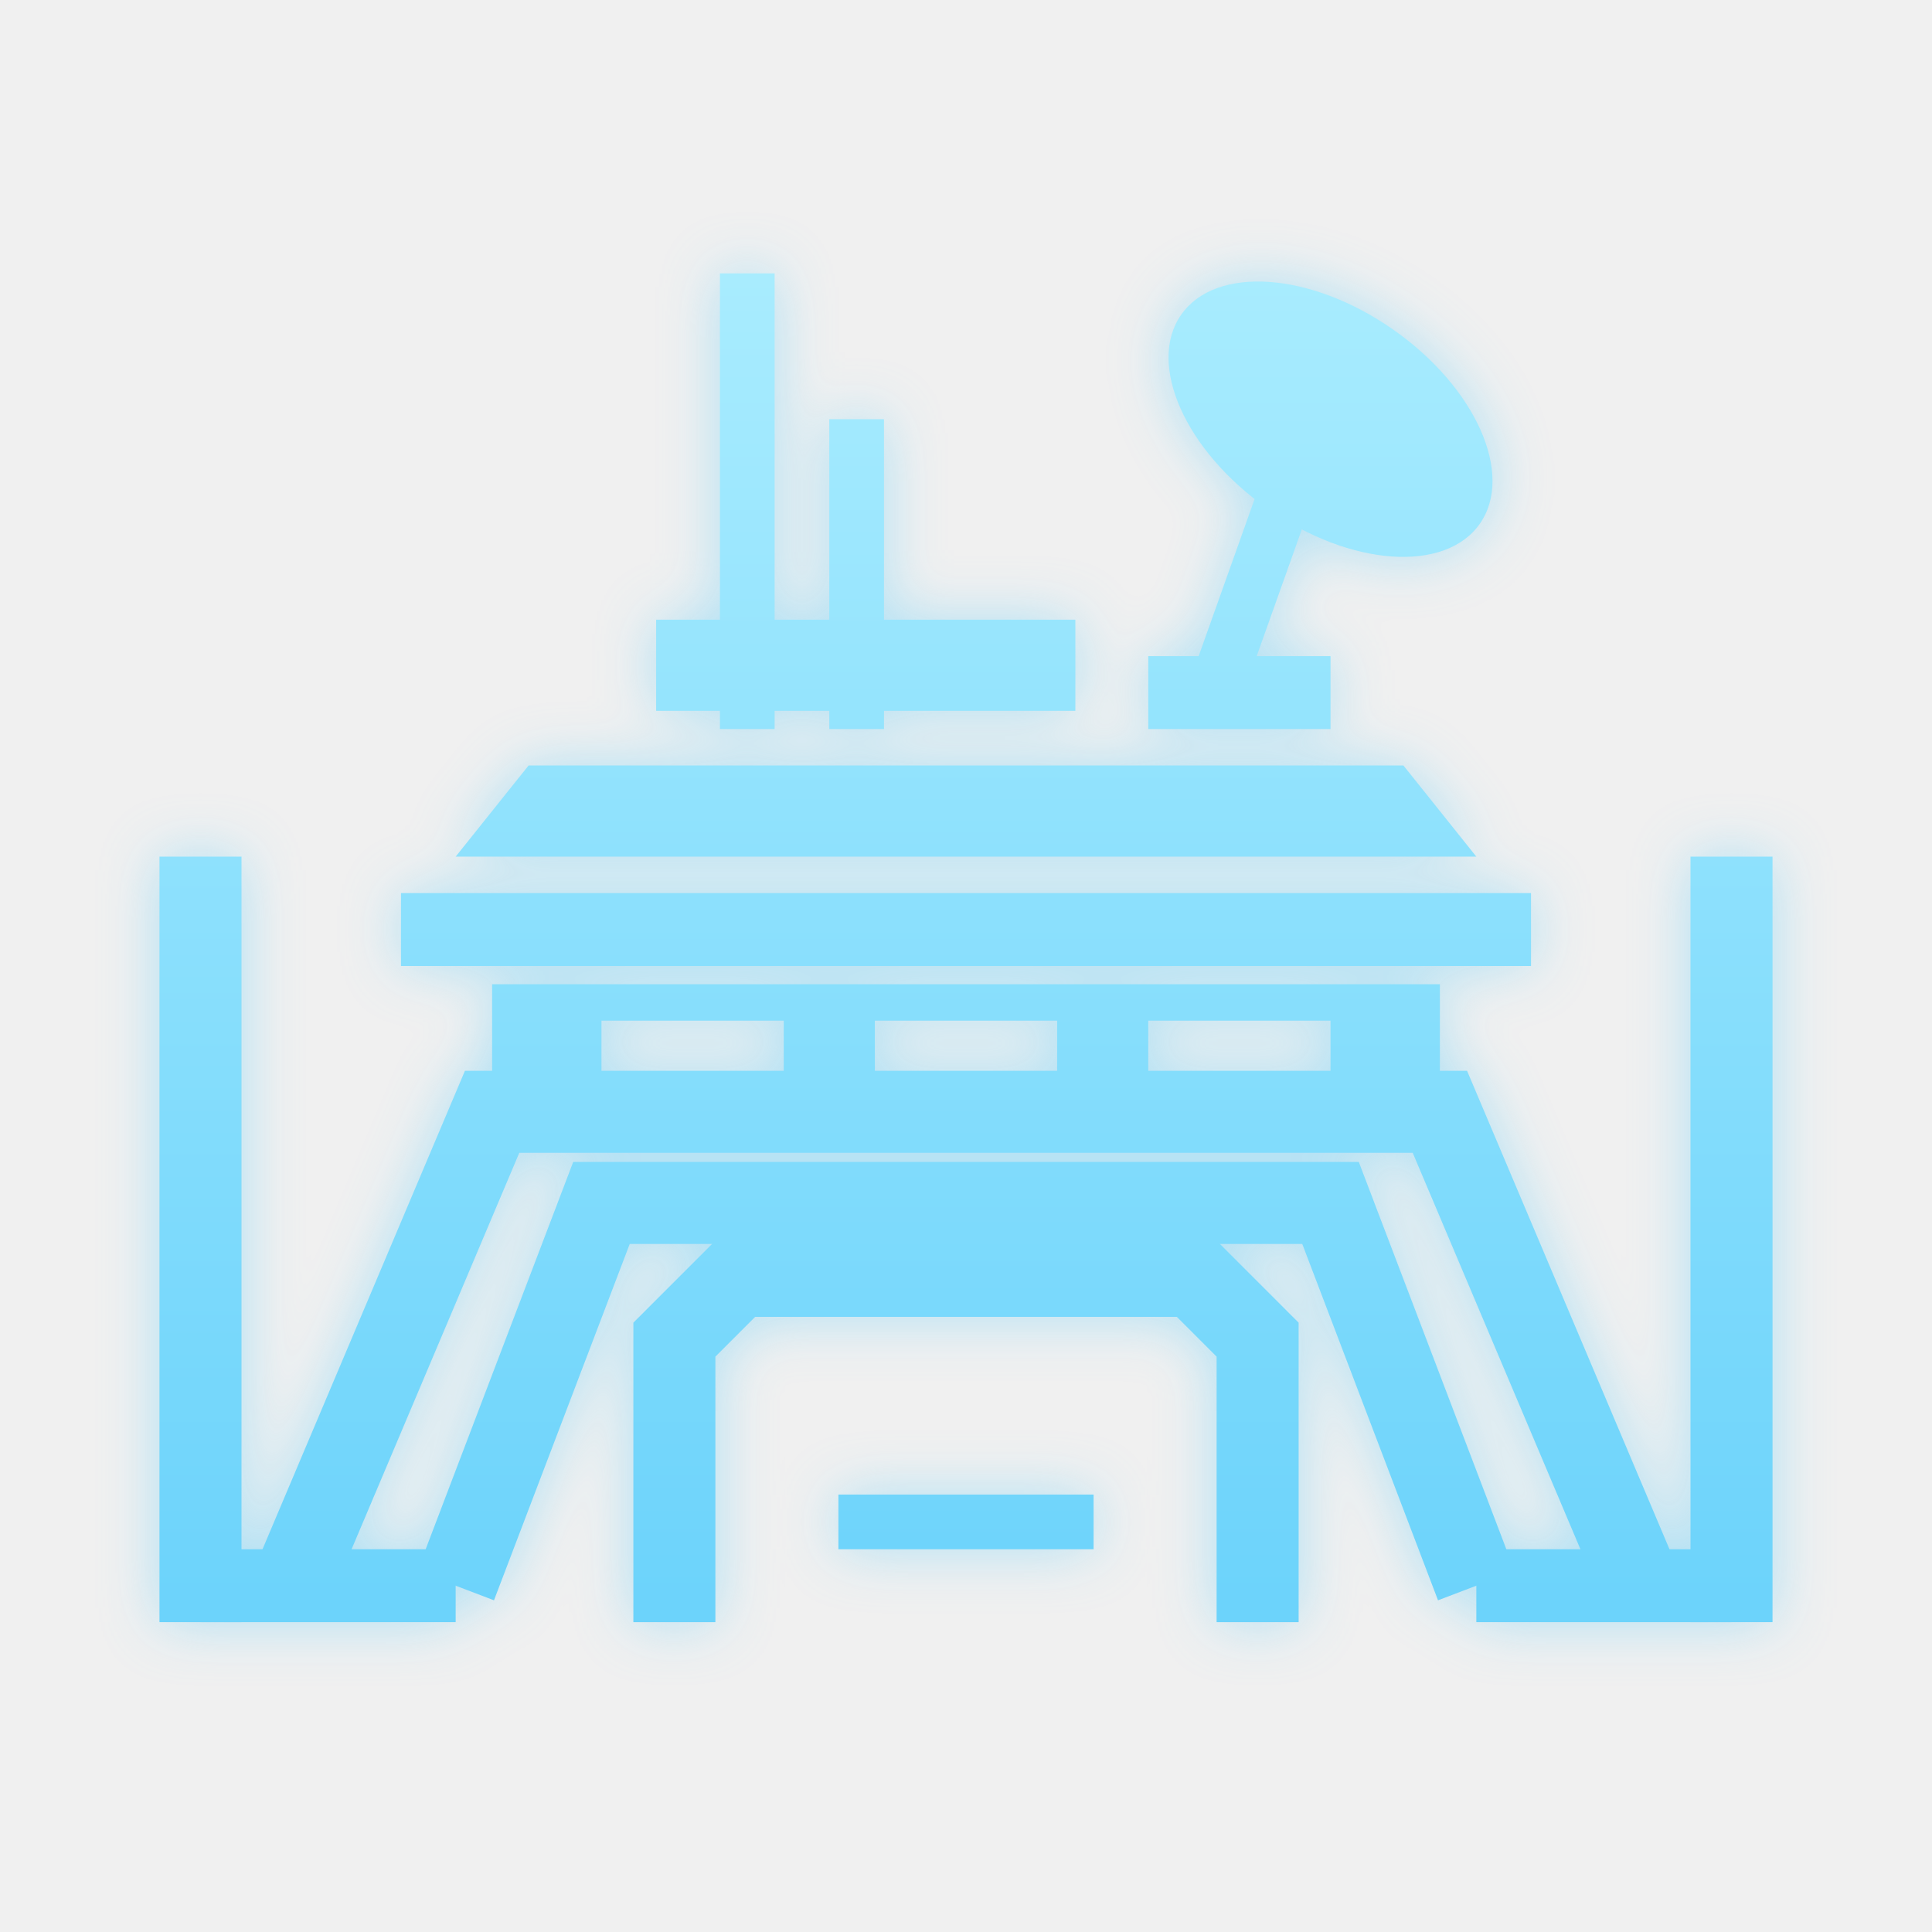
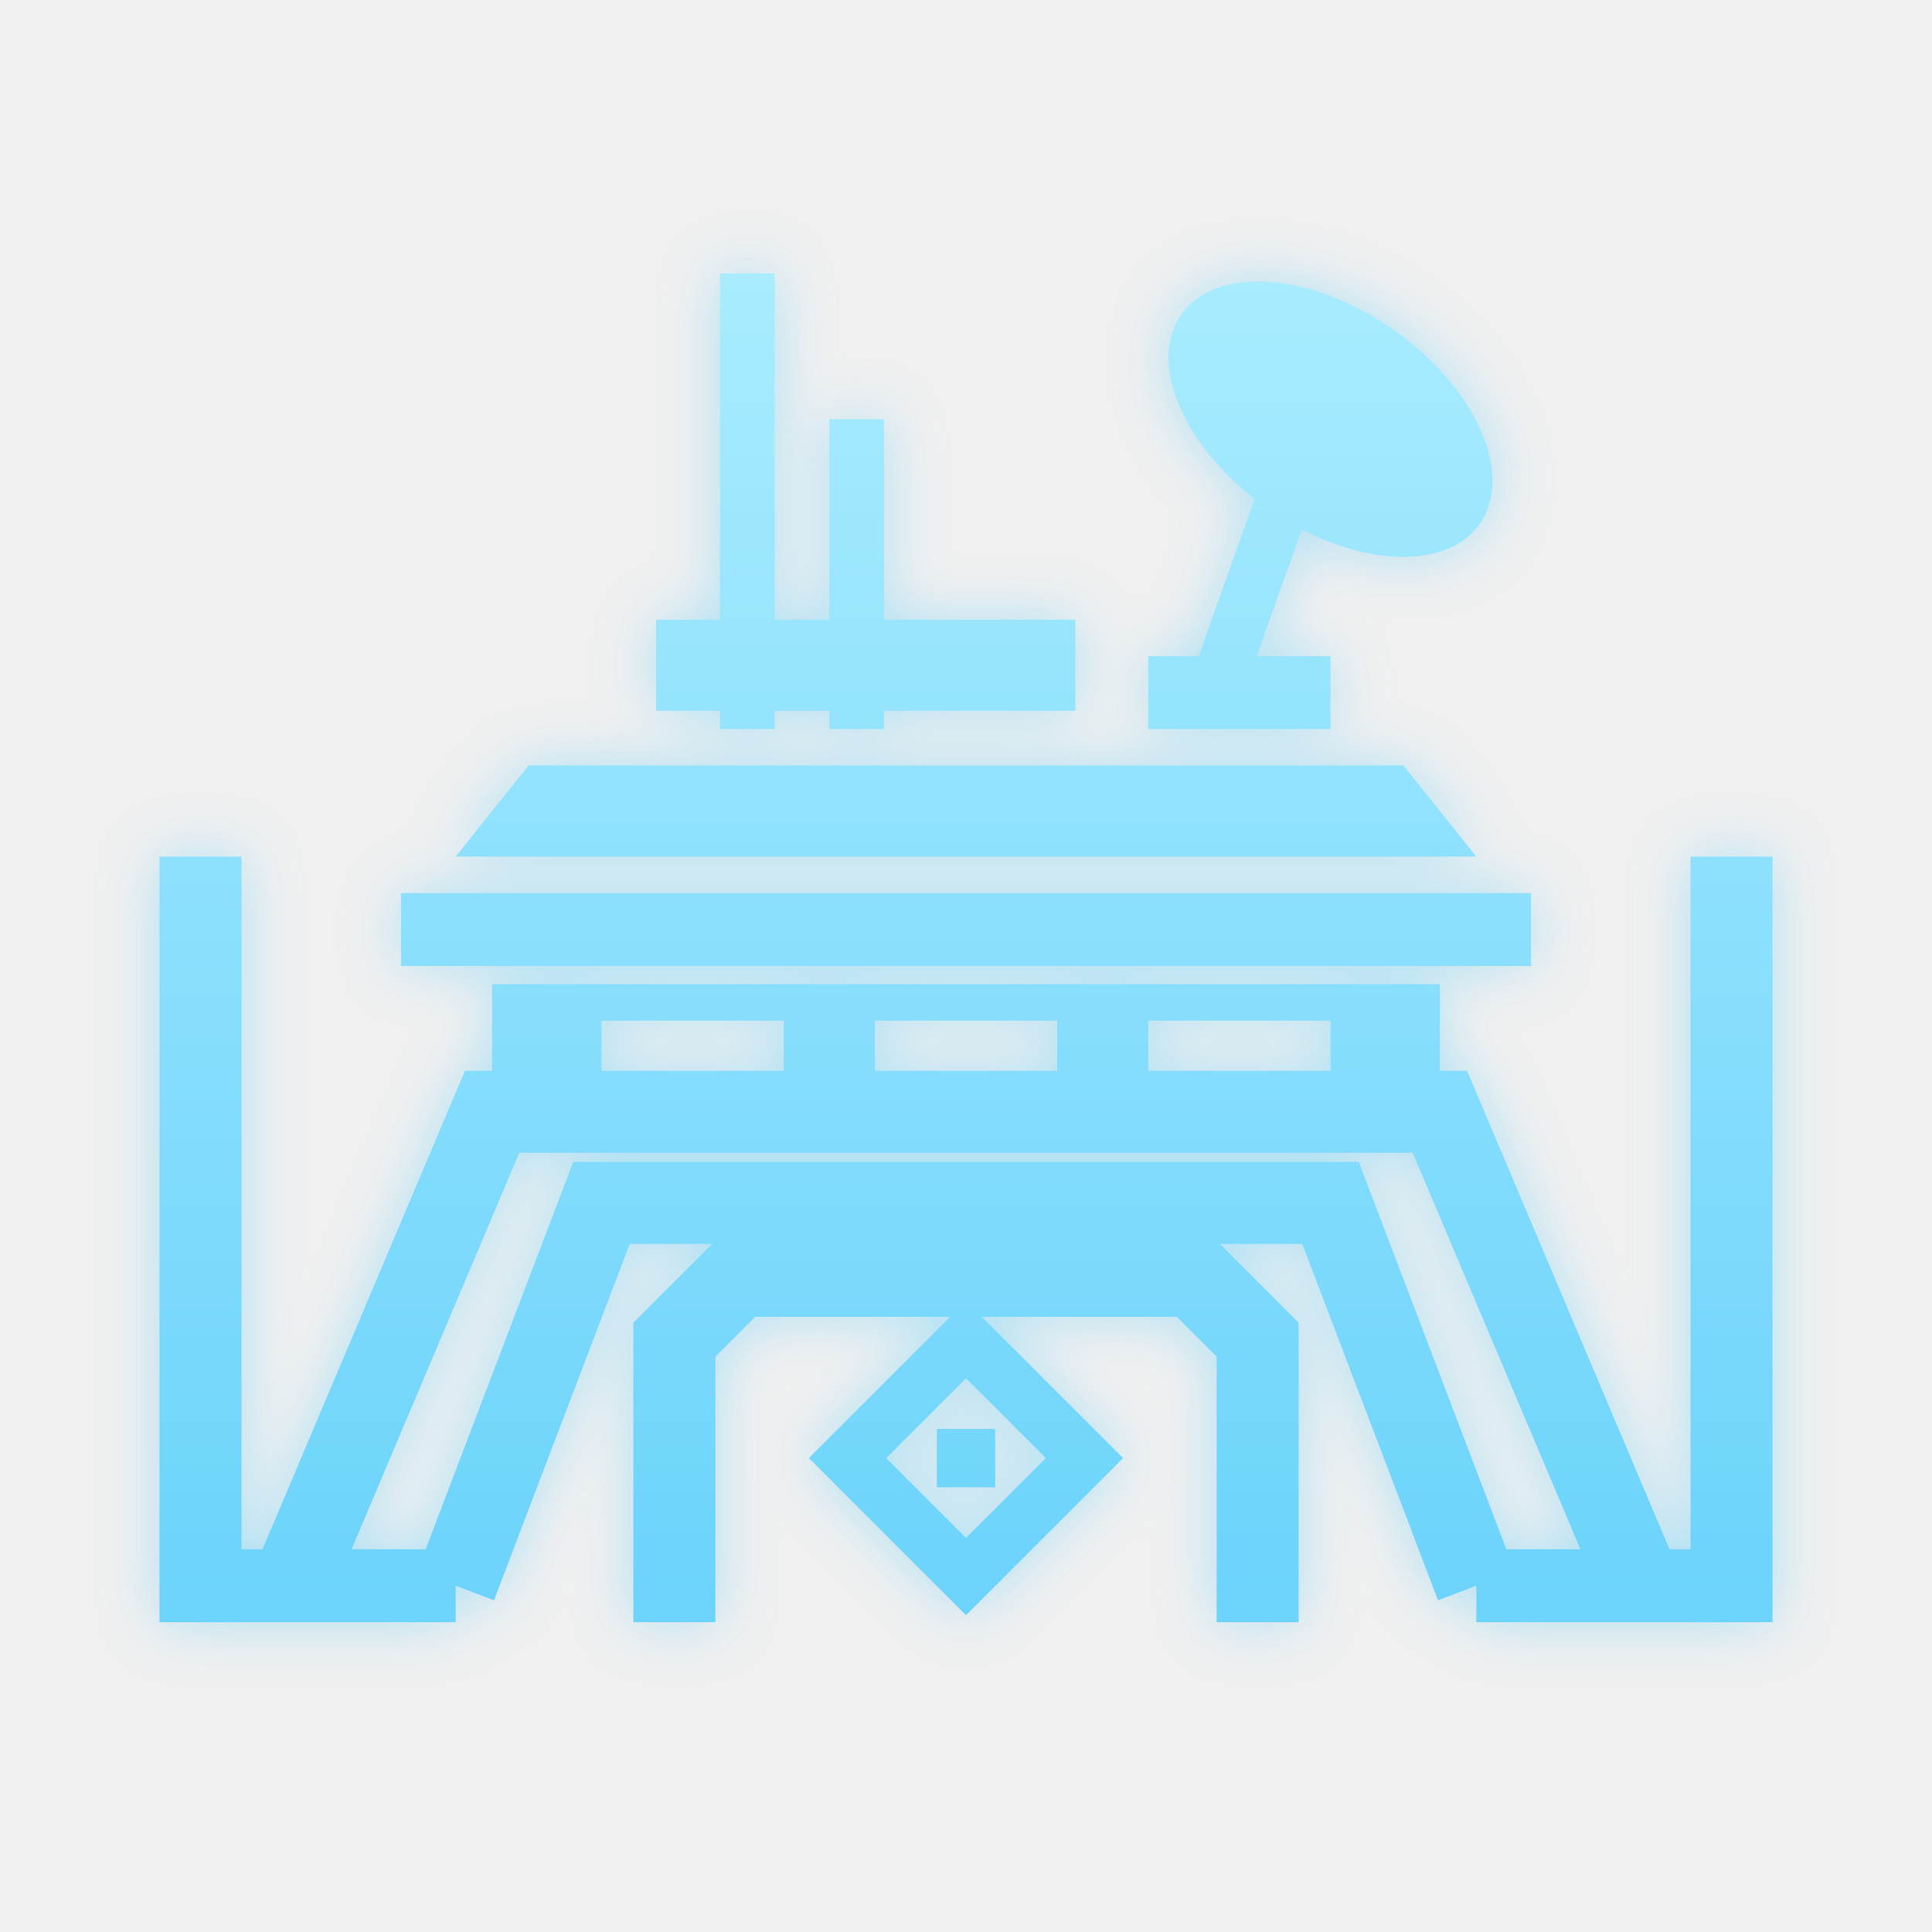
<svg xmlns="http://www.w3.org/2000/svg" viewBox="-3 -3 106 106" width="512" height="512">
  <defs>
    <linearGradient id="g" x1="0" y1="0" x2="0" y2="100" gradientUnits="userSpaceOnUse">
      <stop offset="0" stop-color="#B2F0FF" />
      <stop offset="1" stop-color="#60CEFA" />
    </linearGradient>
    <mask id="m" maskUnits="userSpaceOnUse" x="-3" y="-3" width="106" height="106">
      <polygon points="22,44 26,39 74,39 78,44" fill="white" />
      <rect x="19" y="46" width="62" height="4" rx="0.0" fill="white" />
      <rect x="24" y="51" width="52" height="7" rx="0.0" fill="white" />
      <rect x="30" y="53" width="10" height="3" rx="0.0" fill="black" />
      <rect x="45" y="53" width="10" height="3" rx="0.0" fill="black" />
      <rect x="60" y="53" width="10" height="3" rx="0.0" fill="black" />
      <polyline points="13,84 24,58 76,58 87,84" fill="none" stroke="white" stroke-width="4.5" stroke-linejoin="miter" stroke-linecap="butt" stroke-miterlimit="6" />
      <polyline points="22,84 30,63 70,63 78,84" fill="none" stroke="white" stroke-width="4.5" stroke-linejoin="miter" stroke-linecap="butt" stroke-miterlimit="6" />
      <polyline points="34,86 34,70.5 37.5,67 62.5,67 66,70.5 66,86" fill="none" stroke="white" stroke-width="4.5" stroke-linejoin="miter" stroke-linecap="butt" stroke-miterlimit="6" />
      <rect x="8" y="82" width="14" height="4" rx="0.0" fill="white" />
      <rect x="78" y="82" width="14" height="4" rx="0.0" fill="white" />
      <polyline points="8,86 8,44" fill="none" stroke="white" stroke-width="4.5" stroke-linejoin="miter" stroke-linecap="butt" stroke-miterlimit="6" />
      <polyline points="92,86 92,44" fill="none" stroke="white" stroke-width="4.5" stroke-linejoin="miter" stroke-linecap="butt" stroke-miterlimit="6" />
-       <rect x="43" y="79" width="14" height="3" rx="0.0" fill="white" />
+       <polyline points="56.5,77 50,70.5 43.5,77 50,83.5 56.5,77 50,70.5" fill="none" stroke="white" stroke-width="3.0" stroke-linejoin="miter" stroke-linecap="butt" stroke-miterlimit="6" />
+       <rect x="48.4" y="75.4" width="3.2" height="3.2" rx="0.0" fill="white" />
      <polyline points="38,37 38,12" fill="none" stroke="white" stroke-width="3.0" stroke-linejoin="miter" stroke-linecap="butt" stroke-miterlimit="6" />
      <polyline points="44,37 44,20" fill="none" stroke="white" stroke-width="3.0" stroke-linejoin="miter" stroke-linecap="butt" stroke-miterlimit="6" />
      <rect x="33" y="31" width="23" height="5" rx="0.0" fill="white" />
      <ellipse cx="70" cy="20" rx="10" ry="6" transform="rotate(35 70 20)" fill="white" />
      <polyline points="67.935,22.949 64,34" fill="none" stroke="white" stroke-width="3.0" stroke-linejoin="miter" stroke-linecap="butt" stroke-miterlimit="6" />
      <rect x="60" y="33" width="10" height="4" rx="0.0" fill="white" />
    </mask>
    <filter id="glow" x="-10%" y="-10%" width="120%" height="120%">
      <feGaussianBlur stdDeviation="1.6" />
    </filter>
  </defs>
  <g filter="url(#glow)" opacity="0.45">
    <rect x="-3" y="-3" width="106" height="106" fill="#60CEFA" mask="url(#m)" />
  </g>
  <rect x="-3" y="-3" width="106" height="106" fill="url(#g)" mask="url(#m)" />
</svg>
